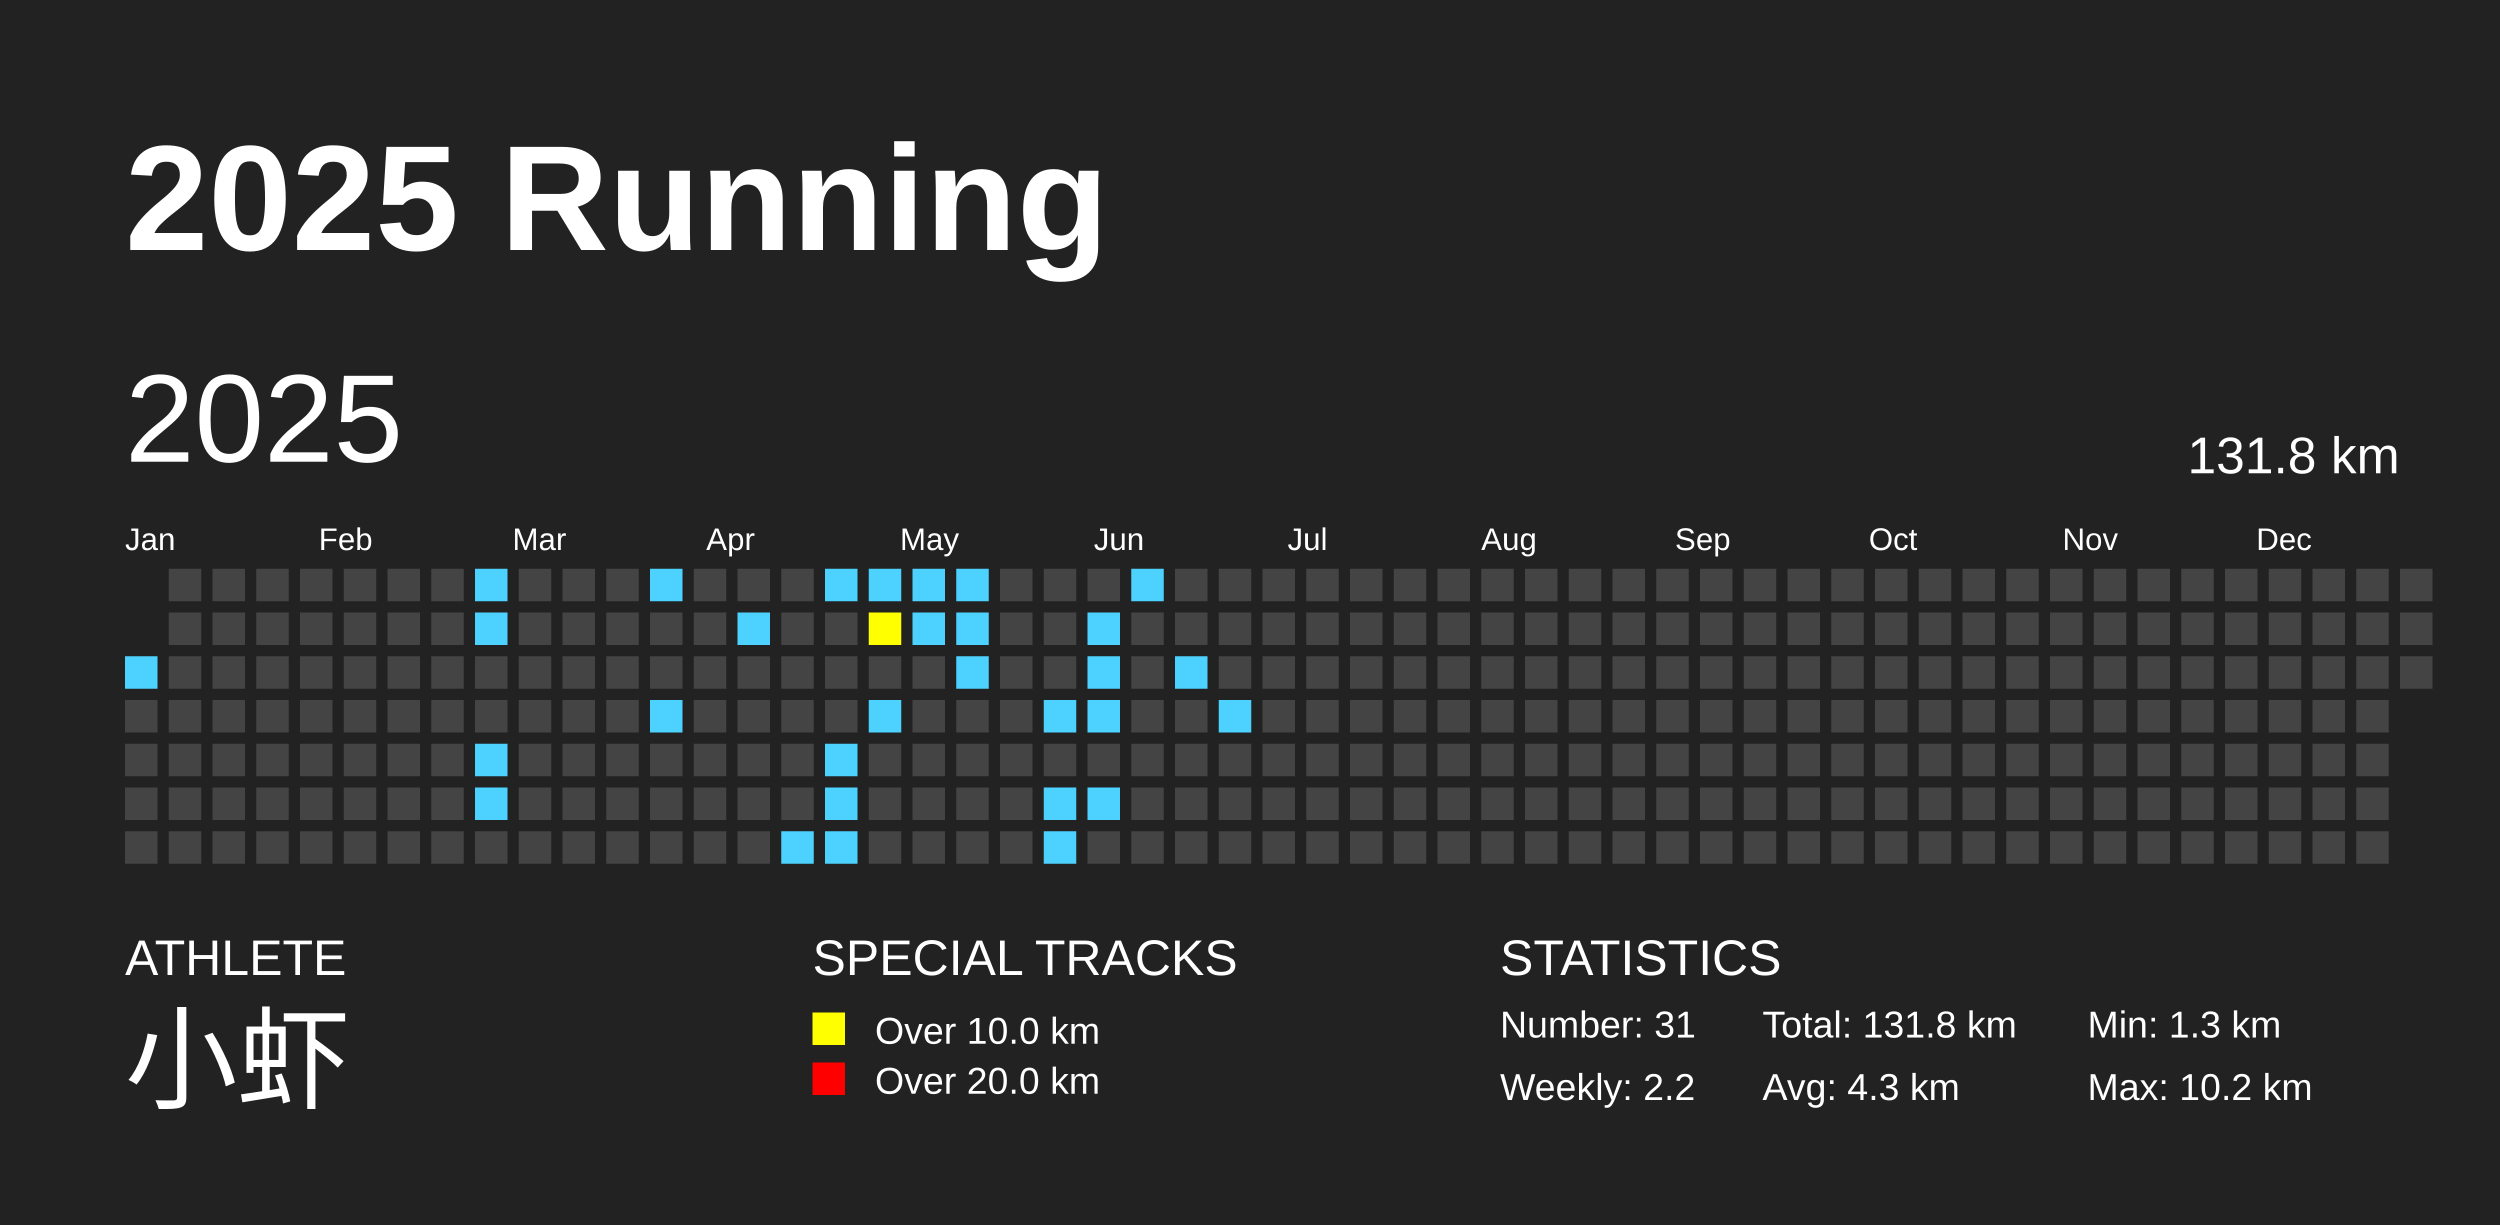
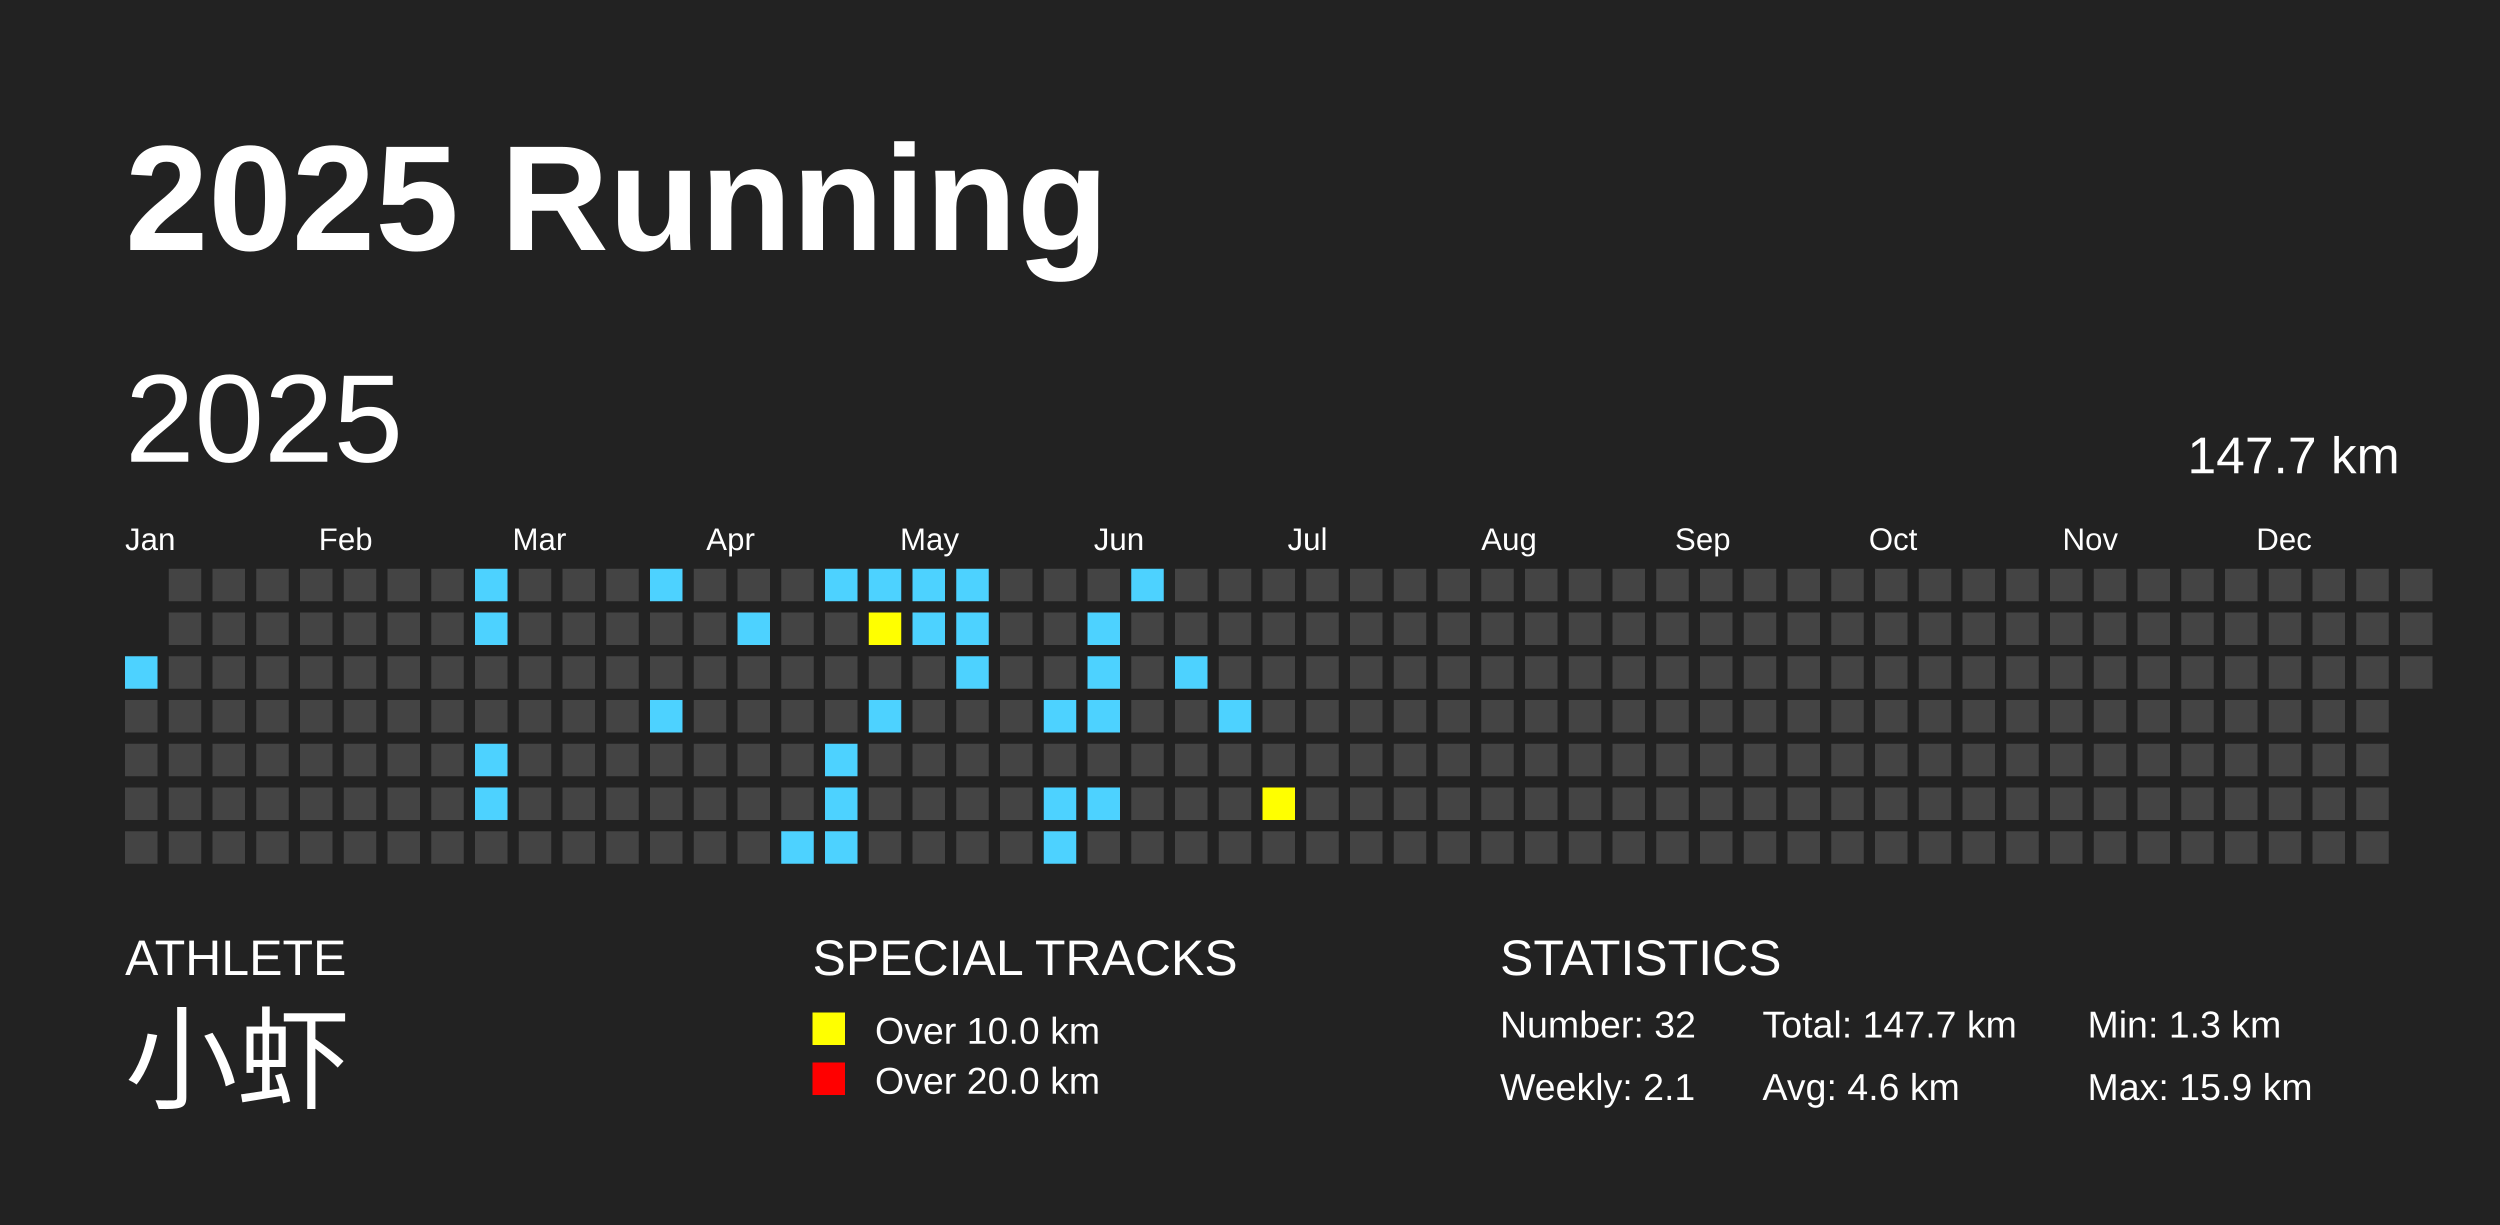
<svg xmlns="http://www.w3.org/2000/svg" baseProfile="full" height="98mm" version="1.1" viewBox="0,0,200,98" width="200mm">
  <defs />
  <rect fill="#222222" height="98" width="200" x="0" y="0" />
  <text fill="#FFFFFF" style="font-size:12px; font-family:Arial; font-weight:bold;" x="10" y="20">2025 Running</text>
  <text fill="#FFFFFF" style="font-size:4px; font-family:Arial" x="10" y="78">ATHLETE</text>
  <text fill="#FFFFFF" style="font-size:9px; font-family:Arial" x="10" y="88">小虾</text>
  <text fill="#FFFFFF" style="font-size:4px; font-family:Arial" x="65" y="78">SPECIAL TRACKS</text>
  <rect fill="yellow" height="2.6" width="2.6" x="65" y="81" />
  <text fill="#FFFFFF" style="font-size:3px; font-family:Arial" x="70" y="83.5">Over 10.0 km</text>
  <rect fill="red" height="2.6" width="2.6" x="65" y="85" />
  <text fill="#FFFFFF" style="font-size:3px; font-family:Arial" x="70" y="87.5">Over 20.0 km</text>
  <text fill="#FFFFFF" style="font-size:4px; font-family:Arial" x="120" y="78">STATISTICS</text>
-   <text fill="#FFFFFF" style="font-size:3px; font-family:Arial" x="120" y="83">Number: 31</text>
-   <text fill="#FFFFFF" style="font-size:3px; font-family:Arial" x="120" y="88">Weekly: 2.2</text>
-   <text fill="#FFFFFF" style="font-size:3px; font-family:Arial" x="141" y="83">Total: 131.8 km</text>
-   <text fill="#FFFFFF" style="font-size:3px; font-family:Arial" x="141" y="88">Avg: 4.3 km</text>
+   <text fill="#FFFFFF" style="font-size:3px; font-family:Arial" x="120" y="83">Number: 32</text>
+   <text fill="#FFFFFF" style="font-size:3px; font-family:Arial" x="120" y="88">Weekly: 2.1</text>
+   <text fill="#FFFFFF" style="font-size:3px; font-family:Arial" x="141" y="83">Total: 147.7 km</text>
+   <text fill="#FFFFFF" style="font-size:3px; font-family:Arial" x="141" y="88">Avg: 4.6 km</text>
  <text fill="#FFFFFF" style="font-size:3px; font-family:Arial" x="167" y="83">Min: 1.3 km</text>
-   <text fill="#FFFFFF" style="font-size:3px; font-family:Arial" x="167" y="88">Max: 10.2 km</text>
+   <text fill="#FFFFFF" style="font-size:3px; font-family:Arial" x="167" y="88">Max: 15.9 km</text>
  <text dominant-baseline="hanging" fill="#FFFFFF" style="font-size:10.0px; font-family:Arial;" x="10" y="30">2025</text>
-   <text dominant-baseline="hanging" fill="#FFFFFF" style="font-size:4.125px; font-family:Arial;" x="175" y="35">131.8 km</text>
+   <text dominant-baseline="hanging" fill="#FFFFFF" style="font-size:4.125px; font-family:Arial;" x="175" y="35">147.7 km</text>
  <text fill="#FFFFFF" style="font-size:2.5px; font-family:Arial" x="10.0" y="44">Jan</text>
  <text fill="#FFFFFF" style="font-size:2.5px; font-family:Arial" x="25.5" y="44">Feb</text>
  <text fill="#FFFFFF" style="font-size:2.5px; font-family:Arial" x="41.0" y="44">Mar</text>
  <text fill="#FFFFFF" style="font-size:2.5px; font-family:Arial" x="56.5" y="44">Apr</text>
  <text fill="#FFFFFF" style="font-size:2.5px; font-family:Arial" x="72.0" y="44">May</text>
  <text fill="#FFFFFF" style="font-size:2.5px; font-family:Arial" x="87.5" y="44">Jun</text>
  <text fill="#FFFFFF" style="font-size:2.5px; font-family:Arial" x="103.0" y="44">Jul</text>
  <text fill="#FFFFFF" style="font-size:2.5px; font-family:Arial" x="118.5" y="44">Aug</text>
  <text fill="#FFFFFF" style="font-size:2.5px; font-family:Arial" x="134.0" y="44">Sep</text>
  <text fill="#FFFFFF" style="font-size:2.5px; font-family:Arial" x="149.5" y="44">Oct</text>
  <text fill="#FFFFFF" style="font-size:2.5px; font-family:Arial" x="165.0" y="44">Nov</text>
  <text fill="#FFFFFF" style="font-size:2.5px; font-family:Arial" x="180.5" y="44">Dec</text>
  <rect fill="#4DD2FF" height="2.6" width="2.6" x="10.0" y="52.5" />
  <rect fill="#444444" height="2.6" width="2.6" x="10.0" y="56.0" />
  <rect fill="#444444" height="2.6" width="2.6" x="10.0" y="59.5" />
  <rect fill="#444444" height="2.6" width="2.6" x="10.0" y="63.0" />
  <rect fill="#444444" height="2.6" width="2.6" x="10.0" y="66.5" />
  <rect fill="#444444" height="2.6" width="2.6" x="13.5" y="45.5" />
  <rect fill="#444444" height="2.6" width="2.6" x="13.5" y="49.0" />
  <rect fill="#444444" height="2.6" width="2.6" x="13.5" y="52.5" />
  <rect fill="#444444" height="2.6" width="2.6" x="13.5" y="56.0" />
  <rect fill="#444444" height="2.6" width="2.6" x="13.5" y="59.5" />
  <rect fill="#444444" height="2.6" width="2.6" x="13.5" y="63.0" />
  <rect fill="#444444" height="2.6" width="2.6" x="13.5" y="66.5" />
  <rect fill="#444444" height="2.6" width="2.6" x="17.0" y="45.5" />
  <rect fill="#444444" height="2.6" width="2.6" x="17.0" y="49.0" />
  <rect fill="#444444" height="2.6" width="2.6" x="17.0" y="52.5" />
  <rect fill="#444444" height="2.6" width="2.6" x="17.0" y="56.0" />
  <rect fill="#444444" height="2.6" width="2.6" x="17.0" y="59.5" />
  <rect fill="#444444" height="2.6" width="2.6" x="17.0" y="63.0" />
  <rect fill="#444444" height="2.6" width="2.6" x="17.0" y="66.5" />
  <rect fill="#444444" height="2.6" width="2.6" x="20.5" y="45.5" />
  <rect fill="#444444" height="2.6" width="2.6" x="20.5" y="49.0" />
  <rect fill="#444444" height="2.6" width="2.6" x="20.5" y="52.5" />
  <rect fill="#444444" height="2.6" width="2.6" x="20.5" y="56.0" />
  <rect fill="#444444" height="2.6" width="2.6" x="20.5" y="59.5" />
  <rect fill="#444444" height="2.6" width="2.6" x="20.5" y="63.0" />
  <rect fill="#444444" height="2.6" width="2.6" x="20.5" y="66.5" />
  <rect fill="#444444" height="2.6" width="2.6" x="24.0" y="45.5" />
  <rect fill="#444444" height="2.6" width="2.6" x="24.0" y="49.0" />
  <rect fill="#444444" height="2.6" width="2.6" x="24.0" y="52.5" />
  <rect fill="#444444" height="2.6" width="2.6" x="24.0" y="56.0" />
  <rect fill="#444444" height="2.6" width="2.6" x="24.0" y="59.5" />
  <rect fill="#444444" height="2.6" width="2.6" x="24.0" y="63.0" />
  <rect fill="#444444" height="2.6" width="2.6" x="24.0" y="66.5" />
  <rect fill="#444444" height="2.6" width="2.6" x="27.5" y="45.5" />
  <rect fill="#444444" height="2.6" width="2.6" x="27.5" y="49.0" />
  <rect fill="#444444" height="2.6" width="2.6" x="27.5" y="52.5" />
  <rect fill="#444444" height="2.6" width="2.6" x="27.5" y="56.0" />
  <rect fill="#444444" height="2.6" width="2.6" x="27.5" y="59.5" />
  <rect fill="#444444" height="2.6" width="2.6" x="27.5" y="63.0" />
  <rect fill="#444444" height="2.6" width="2.6" x="27.5" y="66.5" />
  <rect fill="#444444" height="2.6" width="2.6" x="31.0" y="45.5" />
  <rect fill="#444444" height="2.6" width="2.6" x="31.0" y="49.0" />
  <rect fill="#444444" height="2.6" width="2.6" x="31.0" y="52.5" />
  <rect fill="#444444" height="2.6" width="2.6" x="31.0" y="56.0" />
  <rect fill="#444444" height="2.6" width="2.6" x="31.0" y="59.5" />
  <rect fill="#444444" height="2.6" width="2.6" x="31.0" y="63.0" />
  <rect fill="#444444" height="2.6" width="2.6" x="31.0" y="66.5" />
  <rect fill="#444444" height="2.6" width="2.6" x="34.5" y="45.5" />
  <rect fill="#444444" height="2.6" width="2.6" x="34.5" y="49.0" />
  <rect fill="#444444" height="2.6" width="2.6" x="34.5" y="52.5" />
  <rect fill="#444444" height="2.6" width="2.6" x="34.5" y="56.0" />
  <rect fill="#444444" height="2.6" width="2.6" x="34.5" y="59.5" />
  <rect fill="#444444" height="2.6" width="2.6" x="34.5" y="63.0" />
  <rect fill="#444444" height="2.6" width="2.6" x="34.5" y="66.5" />
  <rect fill="#4DD2FF" height="2.6" width="2.6" x="38.0" y="45.5" />
  <rect fill="#4DD2FF" height="2.6" width="2.6" x="38.0" y="49.0" />
  <rect fill="#444444" height="2.6" width="2.6" x="38.0" y="52.5" />
  <rect fill="#444444" height="2.6" width="2.6" x="38.0" y="56.0" />
  <rect fill="#4DD2FF" height="2.6" width="2.6" x="38.0" y="59.5" />
  <rect fill="#4DD2FF" height="2.6" width="2.6" x="38.0" y="63.0" />
  <rect fill="#444444" height="2.6" width="2.6" x="38.0" y="66.5" />
  <rect fill="#444444" height="2.6" width="2.6" x="41.5" y="45.5" />
  <rect fill="#444444" height="2.6" width="2.6" x="41.5" y="49.0" />
  <rect fill="#444444" height="2.6" width="2.6" x="41.5" y="52.5" />
  <rect fill="#444444" height="2.6" width="2.6" x="41.5" y="56.0" />
  <rect fill="#444444" height="2.6" width="2.6" x="41.5" y="59.5" />
  <rect fill="#444444" height="2.6" width="2.6" x="41.5" y="63.0" />
  <rect fill="#444444" height="2.6" width="2.6" x="41.5" y="66.5" />
  <rect fill="#444444" height="2.6" width="2.6" x="45.0" y="45.5" />
  <rect fill="#444444" height="2.6" width="2.6" x="45.0" y="49.0" />
  <rect fill="#444444" height="2.6" width="2.6" x="45.0" y="52.5" />
  <rect fill="#444444" height="2.6" width="2.6" x="45.0" y="56.0" />
  <rect fill="#444444" height="2.6" width="2.6" x="45.0" y="59.5" />
  <rect fill="#444444" height="2.6" width="2.6" x="45.0" y="63.0" />
  <rect fill="#444444" height="2.6" width="2.6" x="45.0" y="66.5" />
  <rect fill="#444444" height="2.6" width="2.6" x="48.5" y="45.5" />
  <rect fill="#444444" height="2.6" width="2.6" x="48.5" y="49.0" />
  <rect fill="#444444" height="2.6" width="2.6" x="48.5" y="52.5" />
  <rect fill="#444444" height="2.6" width="2.6" x="48.5" y="56.0" />
  <rect fill="#444444" height="2.6" width="2.6" x="48.5" y="59.5" />
  <rect fill="#444444" height="2.6" width="2.6" x="48.5" y="63.0" />
  <rect fill="#444444" height="2.6" width="2.6" x="48.5" y="66.5" />
  <rect fill="#4DD2FF" height="2.6" width="2.6" x="52.0" y="45.5" />
  <rect fill="#444444" height="2.6" width="2.6" x="52.0" y="49.0" />
  <rect fill="#444444" height="2.6" width="2.6" x="52.0" y="52.5" />
  <rect fill="#4DD2FF" height="2.6" width="2.6" x="52.0" y="56.0" />
  <rect fill="#444444" height="2.6" width="2.6" x="52.0" y="59.5" />
  <rect fill="#444444" height="2.6" width="2.6" x="52.0" y="63.0" />
  <rect fill="#444444" height="2.6" width="2.6" x="52.0" y="66.5" />
  <rect fill="#444444" height="2.6" width="2.6" x="55.5" y="45.5" />
  <rect fill="#444444" height="2.6" width="2.6" x="55.5" y="49.0" />
  <rect fill="#444444" height="2.6" width="2.6" x="55.5" y="52.5" />
  <rect fill="#444444" height="2.6" width="2.6" x="55.5" y="56.0" />
  <rect fill="#444444" height="2.6" width="2.6" x="55.5" y="59.5" />
  <rect fill="#444444" height="2.6" width="2.6" x="55.5" y="63.0" />
  <rect fill="#444444" height="2.6" width="2.6" x="55.5" y="66.5" />
  <rect fill="#444444" height="2.6" width="2.6" x="59.0" y="45.5" />
  <rect fill="#4DD2FF" height="2.6" width="2.6" x="59.0" y="49.0" />
  <rect fill="#444444" height="2.6" width="2.6" x="59.0" y="52.5" />
  <rect fill="#444444" height="2.6" width="2.6" x="59.0" y="56.0" />
  <rect fill="#444444" height="2.6" width="2.6" x="59.0" y="59.5" />
  <rect fill="#444444" height="2.6" width="2.6" x="59.0" y="63.0" />
  <rect fill="#444444" height="2.6" width="2.6" x="59.0" y="66.5" />
  <rect fill="#444444" height="2.6" width="2.6" x="62.5" y="45.5" />
  <rect fill="#444444" height="2.6" width="2.6" x="62.5" y="49.0" />
  <rect fill="#444444" height="2.6" width="2.6" x="62.5" y="52.5" />
  <rect fill="#444444" height="2.6" width="2.6" x="62.5" y="56.0" />
  <rect fill="#444444" height="2.6" width="2.6" x="62.5" y="59.5" />
  <rect fill="#444444" height="2.6" width="2.6" x="62.5" y="63.0" />
  <rect fill="#4DD2FF" height="2.6" width="2.6" x="62.5" y="66.5" />
  <rect fill="#4DD2FF" height="2.6" width="2.6" x="66.0" y="45.5" />
  <rect fill="#444444" height="2.6" width="2.6" x="66.0" y="49.0" />
  <rect fill="#444444" height="2.6" width="2.6" x="66.0" y="52.5" />
  <rect fill="#444444" height="2.6" width="2.6" x="66.0" y="56.0" />
  <rect fill="#4DD2FF" height="2.6" width="2.6" x="66.0" y="59.5" />
  <rect fill="#4DD2FF" height="2.6" width="2.6" x="66.0" y="63.0" />
  <rect fill="#4DD2FF" height="2.6" width="2.6" x="66.0" y="66.5" />
  <rect fill="#4DD2FF" height="2.6" width="2.6" x="69.5" y="45.5" />
  <rect fill="yellow" height="2.6" width="2.6" x="69.5" y="49.0" />
  <rect fill="#444444" height="2.6" width="2.6" x="69.5" y="52.5" />
  <rect fill="#4DD2FF" height="2.6" width="2.6" x="69.5" y="56.0" />
  <rect fill="#444444" height="2.6" width="2.6" x="69.5" y="59.5" />
  <rect fill="#444444" height="2.6" width="2.6" x="69.5" y="63.0" />
  <rect fill="#444444" height="2.6" width="2.6" x="69.5" y="66.5" />
  <rect fill="#4DD2FF" height="2.6" width="2.6" x="73.0" y="45.5" />
  <rect fill="#4DD2FF" height="2.6" width="2.6" x="73.0" y="49.0" />
  <rect fill="#444444" height="2.6" width="2.6" x="73.0" y="52.5" />
  <rect fill="#444444" height="2.6" width="2.6" x="73.0" y="56.0" />
  <rect fill="#444444" height="2.6" width="2.6" x="73.0" y="59.5" />
  <rect fill="#444444" height="2.6" width="2.6" x="73.0" y="63.0" />
  <rect fill="#444444" height="2.6" width="2.6" x="73.0" y="66.5" />
  <rect fill="#4DD2FF" height="2.6" width="2.6" x="76.5" y="45.5" />
  <rect fill="#4DD2FF" height="2.6" width="2.6" x="76.5" y="49.0" />
  <rect fill="#4DD2FF" height="2.6" width="2.6" x="76.5" y="52.5" />
  <rect fill="#444444" height="2.6" width="2.6" x="76.5" y="56.0" />
  <rect fill="#444444" height="2.6" width="2.6" x="76.5" y="59.5" />
  <rect fill="#444444" height="2.6" width="2.6" x="76.5" y="63.0" />
  <rect fill="#444444" height="2.6" width="2.6" x="76.5" y="66.5" />
  <rect fill="#444444" height="2.6" width="2.6" x="80.0" y="45.5" />
  <rect fill="#444444" height="2.6" width="2.6" x="80.0" y="49.0" />
  <rect fill="#444444" height="2.6" width="2.6" x="80.0" y="52.5" />
  <rect fill="#444444" height="2.6" width="2.6" x="80.0" y="56.0" />
  <rect fill="#444444" height="2.6" width="2.6" x="80.0" y="59.5" />
  <rect fill="#444444" height="2.6" width="2.6" x="80.0" y="63.0" />
  <rect fill="#444444" height="2.6" width="2.6" x="80.0" y="66.5" />
  <rect fill="#444444" height="2.6" width="2.6" x="83.5" y="45.5" />
  <rect fill="#444444" height="2.6" width="2.6" x="83.5" y="49.0" />
  <rect fill="#444444" height="2.6" width="2.6" x="83.5" y="52.5" />
  <rect fill="#4DD2FF" height="2.6" width="2.6" x="83.5" y="56.0" />
  <rect fill="#444444" height="2.6" width="2.6" x="83.5" y="59.5" />
  <rect fill="#4DD2FF" height="2.6" width="2.6" x="83.5" y="63.0" />
  <rect fill="#4DD2FF" height="2.6" width="2.6" x="83.5" y="66.5" />
  <rect fill="#444444" height="2.6" width="2.6" x="87.0" y="45.5" />
  <rect fill="#4DD2FF" height="2.6" width="2.6" x="87.0" y="49.0" />
  <rect fill="#4DD2FF" height="2.6" width="2.6" x="87.0" y="52.5" />
  <rect fill="#4DD2FF" height="2.6" width="2.6" x="87.0" y="56.0" />
  <rect fill="#444444" height="2.6" width="2.6" x="87.0" y="59.5" />
  <rect fill="#4DD2FF" height="2.6" width="2.6" x="87.0" y="63.0" />
  <rect fill="#444444" height="2.6" width="2.6" x="87.0" y="66.5" />
  <rect fill="#4DD2FF" height="2.6" width="2.6" x="90.5" y="45.5" />
  <rect fill="#444444" height="2.6" width="2.6" x="90.5" y="49.0" />
  <rect fill="#444444" height="2.6" width="2.6" x="90.5" y="52.5" />
  <rect fill="#444444" height="2.6" width="2.6" x="90.5" y="56.0" />
  <rect fill="#444444" height="2.6" width="2.6" x="90.5" y="59.5" />
  <rect fill="#444444" height="2.6" width="2.6" x="90.5" y="63.0" />
  <rect fill="#444444" height="2.6" width="2.6" x="90.5" y="66.5" />
  <rect fill="#444444" height="2.6" width="2.6" x="94.0" y="45.5" />
  <rect fill="#444444" height="2.6" width="2.6" x="94.0" y="49.0" />
  <rect fill="#4DD2FF" height="2.6" width="2.6" x="94.0" y="52.5" />
  <rect fill="#444444" height="2.6" width="2.6" x="94.0" y="56.0" />
  <rect fill="#444444" height="2.6" width="2.6" x="94.0" y="59.5" />
  <rect fill="#444444" height="2.6" width="2.6" x="94.0" y="63.0" />
  <rect fill="#444444" height="2.6" width="2.6" x="94.0" y="66.5" />
  <rect fill="#444444" height="2.6" width="2.6" x="97.5" y="45.5" />
  <rect fill="#444444" height="2.6" width="2.6" x="97.5" y="49.0" />
  <rect fill="#444444" height="2.6" width="2.6" x="97.5" y="52.5" />
  <rect fill="#4DD2FF" height="2.6" width="2.6" x="97.5" y="56.0" />
  <rect fill="#444444" height="2.6" width="2.6" x="97.5" y="59.5" />
  <rect fill="#444444" height="2.6" width="2.6" x="97.5" y="63.0" />
  <rect fill="#444444" height="2.6" width="2.6" x="97.5" y="66.5" />
  <rect fill="#444444" height="2.6" width="2.6" x="101.0" y="45.5" />
  <rect fill="#444444" height="2.6" width="2.6" x="101.0" y="49.0" />
  <rect fill="#444444" height="2.6" width="2.6" x="101.0" y="52.5" />
  <rect fill="#444444" height="2.6" width="2.6" x="101.0" y="56.0" />
  <rect fill="#444444" height="2.6" width="2.6" x="101.0" y="59.5" />
-   <rect fill="#444444" height="2.6" width="2.6" x="101.0" y="63.0" />
+   <rect fill="yellow" height="2.6" width="2.6" x="101.0" y="63.0" />
  <rect fill="#444444" height="2.6" width="2.6" x="101.0" y="66.5" />
  <rect fill="#444444" height="2.6" width="2.6" x="104.5" y="45.5" />
  <rect fill="#444444" height="2.6" width="2.6" x="104.5" y="49.0" />
  <rect fill="#444444" height="2.6" width="2.6" x="104.5" y="52.5" />
  <rect fill="#444444" height="2.6" width="2.6" x="104.5" y="56.0" />
  <rect fill="#444444" height="2.6" width="2.6" x="104.5" y="59.5" />
  <rect fill="#444444" height="2.6" width="2.6" x="104.5" y="63.0" />
  <rect fill="#444444" height="2.6" width="2.6" x="104.5" y="66.5" />
  <rect fill="#444444" height="2.6" width="2.6" x="108.0" y="45.5" />
  <rect fill="#444444" height="2.6" width="2.6" x="108.0" y="49.0" />
  <rect fill="#444444" height="2.6" width="2.6" x="108.0" y="52.5" />
  <rect fill="#444444" height="2.6" width="2.6" x="108.0" y="56.0" />
  <rect fill="#444444" height="2.6" width="2.6" x="108.0" y="59.5" />
  <rect fill="#444444" height="2.6" width="2.6" x="108.0" y="63.0" />
  <rect fill="#444444" height="2.6" width="2.6" x="108.0" y="66.5" />
  <rect fill="#444444" height="2.6" width="2.6" x="111.5" y="45.5" />
  <rect fill="#444444" height="2.6" width="2.6" x="111.5" y="49.0" />
  <rect fill="#444444" height="2.6" width="2.6" x="111.5" y="52.5" />
  <rect fill="#444444" height="2.6" width="2.6" x="111.5" y="56.0" />
  <rect fill="#444444" height="2.6" width="2.6" x="111.5" y="59.5" />
  <rect fill="#444444" height="2.6" width="2.6" x="111.5" y="63.0" />
  <rect fill="#444444" height="2.6" width="2.6" x="111.5" y="66.5" />
  <rect fill="#444444" height="2.6" width="2.6" x="115.0" y="45.5" />
  <rect fill="#444444" height="2.6" width="2.6" x="115.0" y="49.0" />
  <rect fill="#444444" height="2.6" width="2.6" x="115.0" y="52.5" />
  <rect fill="#444444" height="2.6" width="2.6" x="115.0" y="56.0" />
  <rect fill="#444444" height="2.6" width="2.6" x="115.0" y="59.5" />
  <rect fill="#444444" height="2.6" width="2.6" x="115.0" y="63.0" />
  <rect fill="#444444" height="2.6" width="2.6" x="115.0" y="66.5" />
  <rect fill="#444444" height="2.6" width="2.6" x="118.5" y="45.5" />
  <rect fill="#444444" height="2.6" width="2.6" x="118.5" y="49.0" />
  <rect fill="#444444" height="2.6" width="2.6" x="118.5" y="52.5" />
  <rect fill="#444444" height="2.6" width="2.6" x="118.5" y="56.0" />
  <rect fill="#444444" height="2.6" width="2.6" x="118.5" y="59.5" />
  <rect fill="#444444" height="2.6" width="2.6" x="118.5" y="63.0" />
  <rect fill="#444444" height="2.6" width="2.6" x="118.5" y="66.5" />
  <rect fill="#444444" height="2.6" width="2.6" x="122.0" y="45.5" />
  <rect fill="#444444" height="2.6" width="2.6" x="122.0" y="49.0" />
  <rect fill="#444444" height="2.6" width="2.6" x="122.0" y="52.5" />
  <rect fill="#444444" height="2.6" width="2.6" x="122.0" y="56.0" />
  <rect fill="#444444" height="2.6" width="2.6" x="122.0" y="59.5" />
  <rect fill="#444444" height="2.6" width="2.6" x="122.0" y="63.0" />
  <rect fill="#444444" height="2.6" width="2.6" x="122.0" y="66.5" />
  <rect fill="#444444" height="2.6" width="2.6" x="125.5" y="45.5" />
  <rect fill="#444444" height="2.6" width="2.6" x="125.5" y="49.0" />
  <rect fill="#444444" height="2.6" width="2.6" x="125.5" y="52.5" />
  <rect fill="#444444" height="2.6" width="2.6" x="125.5" y="56.0" />
  <rect fill="#444444" height="2.6" width="2.6" x="125.5" y="59.5" />
  <rect fill="#444444" height="2.6" width="2.6" x="125.5" y="63.0" />
  <rect fill="#444444" height="2.6" width="2.6" x="125.5" y="66.5" />
  <rect fill="#444444" height="2.6" width="2.6" x="129.0" y="45.5" />
  <rect fill="#444444" height="2.6" width="2.6" x="129.0" y="49.0" />
  <rect fill="#444444" height="2.6" width="2.6" x="129.0" y="52.5" />
  <rect fill="#444444" height="2.6" width="2.6" x="129.0" y="56.0" />
  <rect fill="#444444" height="2.6" width="2.6" x="129.0" y="59.5" />
  <rect fill="#444444" height="2.6" width="2.6" x="129.0" y="63.0" />
  <rect fill="#444444" height="2.6" width="2.6" x="129.0" y="66.5" />
  <rect fill="#444444" height="2.6" width="2.6" x="132.5" y="45.5" />
  <rect fill="#444444" height="2.6" width="2.6" x="132.5" y="49.0" />
  <rect fill="#444444" height="2.6" width="2.6" x="132.5" y="52.5" />
  <rect fill="#444444" height="2.6" width="2.6" x="132.5" y="56.0" />
  <rect fill="#444444" height="2.6" width="2.6" x="132.5" y="59.5" />
  <rect fill="#444444" height="2.6" width="2.6" x="132.5" y="63.0" />
  <rect fill="#444444" height="2.6" width="2.6" x="132.5" y="66.5" />
  <rect fill="#444444" height="2.6" width="2.6" x="136.0" y="45.5" />
  <rect fill="#444444" height="2.6" width="2.6" x="136.0" y="49.0" />
  <rect fill="#444444" height="2.6" width="2.6" x="136.0" y="52.5" />
  <rect fill="#444444" height="2.6" width="2.6" x="136.0" y="56.0" />
  <rect fill="#444444" height="2.6" width="2.6" x="136.0" y="59.5" />
  <rect fill="#444444" height="2.6" width="2.6" x="136.0" y="63.0" />
  <rect fill="#444444" height="2.6" width="2.6" x="136.0" y="66.5" />
  <rect fill="#444444" height="2.6" width="2.6" x="139.5" y="45.5" />
  <rect fill="#444444" height="2.6" width="2.6" x="139.5" y="49.0" />
  <rect fill="#444444" height="2.6" width="2.6" x="139.5" y="52.5" />
  <rect fill="#444444" height="2.6" width="2.6" x="139.5" y="56.0" />
  <rect fill="#444444" height="2.6" width="2.6" x="139.5" y="59.5" />
  <rect fill="#444444" height="2.6" width="2.6" x="139.5" y="63.0" />
  <rect fill="#444444" height="2.6" width="2.6" x="139.5" y="66.5" />
  <rect fill="#444444" height="2.6" width="2.6" x="143.0" y="45.5" />
  <rect fill="#444444" height="2.6" width="2.6" x="143.0" y="49.0" />
  <rect fill="#444444" height="2.6" width="2.6" x="143.0" y="52.5" />
  <rect fill="#444444" height="2.6" width="2.6" x="143.0" y="56.0" />
  <rect fill="#444444" height="2.6" width="2.6" x="143.0" y="59.5" />
  <rect fill="#444444" height="2.6" width="2.6" x="143.0" y="63.0" />
  <rect fill="#444444" height="2.6" width="2.6" x="143.0" y="66.5" />
  <rect fill="#444444" height="2.6" width="2.6" x="146.5" y="45.5" />
  <rect fill="#444444" height="2.6" width="2.6" x="146.5" y="49.0" />
  <rect fill="#444444" height="2.6" width="2.6" x="146.5" y="52.5" />
  <rect fill="#444444" height="2.6" width="2.6" x="146.5" y="56.0" />
  <rect fill="#444444" height="2.6" width="2.6" x="146.5" y="59.5" />
  <rect fill="#444444" height="2.6" width="2.6" x="146.5" y="63.0" />
  <rect fill="#444444" height="2.6" width="2.6" x="146.5" y="66.5" />
  <rect fill="#444444" height="2.6" width="2.6" x="150.0" y="45.5" />
  <rect fill="#444444" height="2.6" width="2.6" x="150.0" y="49.0" />
  <rect fill="#444444" height="2.6" width="2.6" x="150.0" y="52.5" />
  <rect fill="#444444" height="2.6" width="2.6" x="150.0" y="56.0" />
  <rect fill="#444444" height="2.6" width="2.6" x="150.0" y="59.5" />
  <rect fill="#444444" height="2.6" width="2.6" x="150.0" y="63.0" />
  <rect fill="#444444" height="2.6" width="2.6" x="150.0" y="66.5" />
  <rect fill="#444444" height="2.6" width="2.6" x="153.5" y="45.5" />
  <rect fill="#444444" height="2.6" width="2.6" x="153.5" y="49.0" />
  <rect fill="#444444" height="2.6" width="2.6" x="153.5" y="52.5" />
  <rect fill="#444444" height="2.6" width="2.6" x="153.5" y="56.0" />
  <rect fill="#444444" height="2.6" width="2.6" x="153.5" y="59.5" />
  <rect fill="#444444" height="2.6" width="2.6" x="153.5" y="63.0" />
  <rect fill="#444444" height="2.6" width="2.6" x="153.5" y="66.5" />
  <rect fill="#444444" height="2.6" width="2.6" x="157.0" y="45.5" />
  <rect fill="#444444" height="2.6" width="2.6" x="157.0" y="49.0" />
  <rect fill="#444444" height="2.6" width="2.6" x="157.0" y="52.5" />
  <rect fill="#444444" height="2.6" width="2.6" x="157.0" y="56.0" />
  <rect fill="#444444" height="2.6" width="2.6" x="157.0" y="59.5" />
  <rect fill="#444444" height="2.6" width="2.6" x="157.0" y="63.0" />
  <rect fill="#444444" height="2.6" width="2.6" x="157.0" y="66.5" />
  <rect fill="#444444" height="2.6" width="2.6" x="160.5" y="45.5" />
  <rect fill="#444444" height="2.6" width="2.6" x="160.5" y="49.0" />
  <rect fill="#444444" height="2.6" width="2.6" x="160.5" y="52.5" />
  <rect fill="#444444" height="2.6" width="2.6" x="160.5" y="56.0" />
  <rect fill="#444444" height="2.6" width="2.6" x="160.5" y="59.5" />
  <rect fill="#444444" height="2.6" width="2.6" x="160.5" y="63.0" />
  <rect fill="#444444" height="2.6" width="2.6" x="160.5" y="66.5" />
  <rect fill="#444444" height="2.6" width="2.6" x="164.0" y="45.5" />
  <rect fill="#444444" height="2.6" width="2.6" x="164.0" y="49.0" />
  <rect fill="#444444" height="2.6" width="2.6" x="164.0" y="52.5" />
  <rect fill="#444444" height="2.6" width="2.6" x="164.0" y="56.0" />
  <rect fill="#444444" height="2.6" width="2.6" x="164.0" y="59.5" />
  <rect fill="#444444" height="2.6" width="2.6" x="164.0" y="63.0" />
  <rect fill="#444444" height="2.6" width="2.6" x="164.0" y="66.5" />
  <rect fill="#444444" height="2.6" width="2.6" x="167.5" y="45.5" />
  <rect fill="#444444" height="2.6" width="2.6" x="167.5" y="49.0" />
  <rect fill="#444444" height="2.6" width="2.6" x="167.5" y="52.5" />
  <rect fill="#444444" height="2.6" width="2.6" x="167.5" y="56.0" />
  <rect fill="#444444" height="2.6" width="2.6" x="167.5" y="59.5" />
  <rect fill="#444444" height="2.6" width="2.6" x="167.5" y="63.0" />
  <rect fill="#444444" height="2.6" width="2.6" x="167.5" y="66.5" />
  <rect fill="#444444" height="2.6" width="2.6" x="171.0" y="45.5" />
  <rect fill="#444444" height="2.6" width="2.6" x="171.0" y="49.0" />
  <rect fill="#444444" height="2.6" width="2.6" x="171.0" y="52.5" />
  <rect fill="#444444" height="2.6" width="2.6" x="171.0" y="56.0" />
  <rect fill="#444444" height="2.6" width="2.6" x="171.0" y="59.5" />
  <rect fill="#444444" height="2.6" width="2.6" x="171.0" y="63.0" />
  <rect fill="#444444" height="2.6" width="2.6" x="171.0" y="66.5" />
  <rect fill="#444444" height="2.6" width="2.6" x="174.5" y="45.5" />
  <rect fill="#444444" height="2.6" width="2.6" x="174.5" y="49.0" />
  <rect fill="#444444" height="2.6" width="2.6" x="174.5" y="52.5" />
  <rect fill="#444444" height="2.6" width="2.6" x="174.5" y="56.0" />
  <rect fill="#444444" height="2.6" width="2.6" x="174.5" y="59.5" />
  <rect fill="#444444" height="2.6" width="2.6" x="174.5" y="63.0" />
  <rect fill="#444444" height="2.6" width="2.6" x="174.5" y="66.5" />
  <rect fill="#444444" height="2.6" width="2.6" x="178.0" y="45.5" />
  <rect fill="#444444" height="2.6" width="2.6" x="178.0" y="49.0" />
  <rect fill="#444444" height="2.6" width="2.6" x="178.0" y="52.5" />
  <rect fill="#444444" height="2.6" width="2.6" x="178.0" y="56.0" />
  <rect fill="#444444" height="2.6" width="2.6" x="178.0" y="59.5" />
  <rect fill="#444444" height="2.6" width="2.6" x="178.0" y="63.0" />
  <rect fill="#444444" height="2.6" width="2.6" x="178.0" y="66.5" />
  <rect fill="#444444" height="2.6" width="2.6" x="181.5" y="45.5" />
  <rect fill="#444444" height="2.6" width="2.6" x="181.5" y="49.0" />
  <rect fill="#444444" height="2.6" width="2.6" x="181.5" y="52.5" />
  <rect fill="#444444" height="2.6" width="2.6" x="181.5" y="56.0" />
  <rect fill="#444444" height="2.6" width="2.6" x="181.5" y="59.5" />
  <rect fill="#444444" height="2.6" width="2.6" x="181.5" y="63.0" />
  <rect fill="#444444" height="2.6" width="2.6" x="181.5" y="66.5" />
  <rect fill="#444444" height="2.6" width="2.6" x="185.0" y="45.5" />
  <rect fill="#444444" height="2.6" width="2.6" x="185.0" y="49.0" />
  <rect fill="#444444" height="2.6" width="2.6" x="185.0" y="52.5" />
  <rect fill="#444444" height="2.6" width="2.6" x="185.0" y="56.0" />
  <rect fill="#444444" height="2.6" width="2.6" x="185.0" y="59.5" />
  <rect fill="#444444" height="2.6" width="2.6" x="185.0" y="63.0" />
  <rect fill="#444444" height="2.6" width="2.6" x="185.0" y="66.5" />
  <rect fill="#444444" height="2.6" width="2.6" x="188.5" y="45.5" />
  <rect fill="#444444" height="2.6" width="2.6" x="188.5" y="49.0" />
  <rect fill="#444444" height="2.6" width="2.6" x="188.5" y="52.5" />
  <rect fill="#444444" height="2.6" width="2.6" x="188.5" y="56.0" />
  <rect fill="#444444" height="2.6" width="2.6" x="188.5" y="59.5" />
  <rect fill="#444444" height="2.6" width="2.6" x="188.5" y="63.0" />
  <rect fill="#444444" height="2.6" width="2.6" x="188.5" y="66.5" />
  <rect fill="#444444" height="2.6" width="2.6" x="192.0" y="45.5" />
  <rect fill="#444444" height="2.6" width="2.6" x="192.0" y="49.0" />
  <rect fill="#444444" height="2.6" width="2.6" x="192.0" y="52.5" />
</svg>
